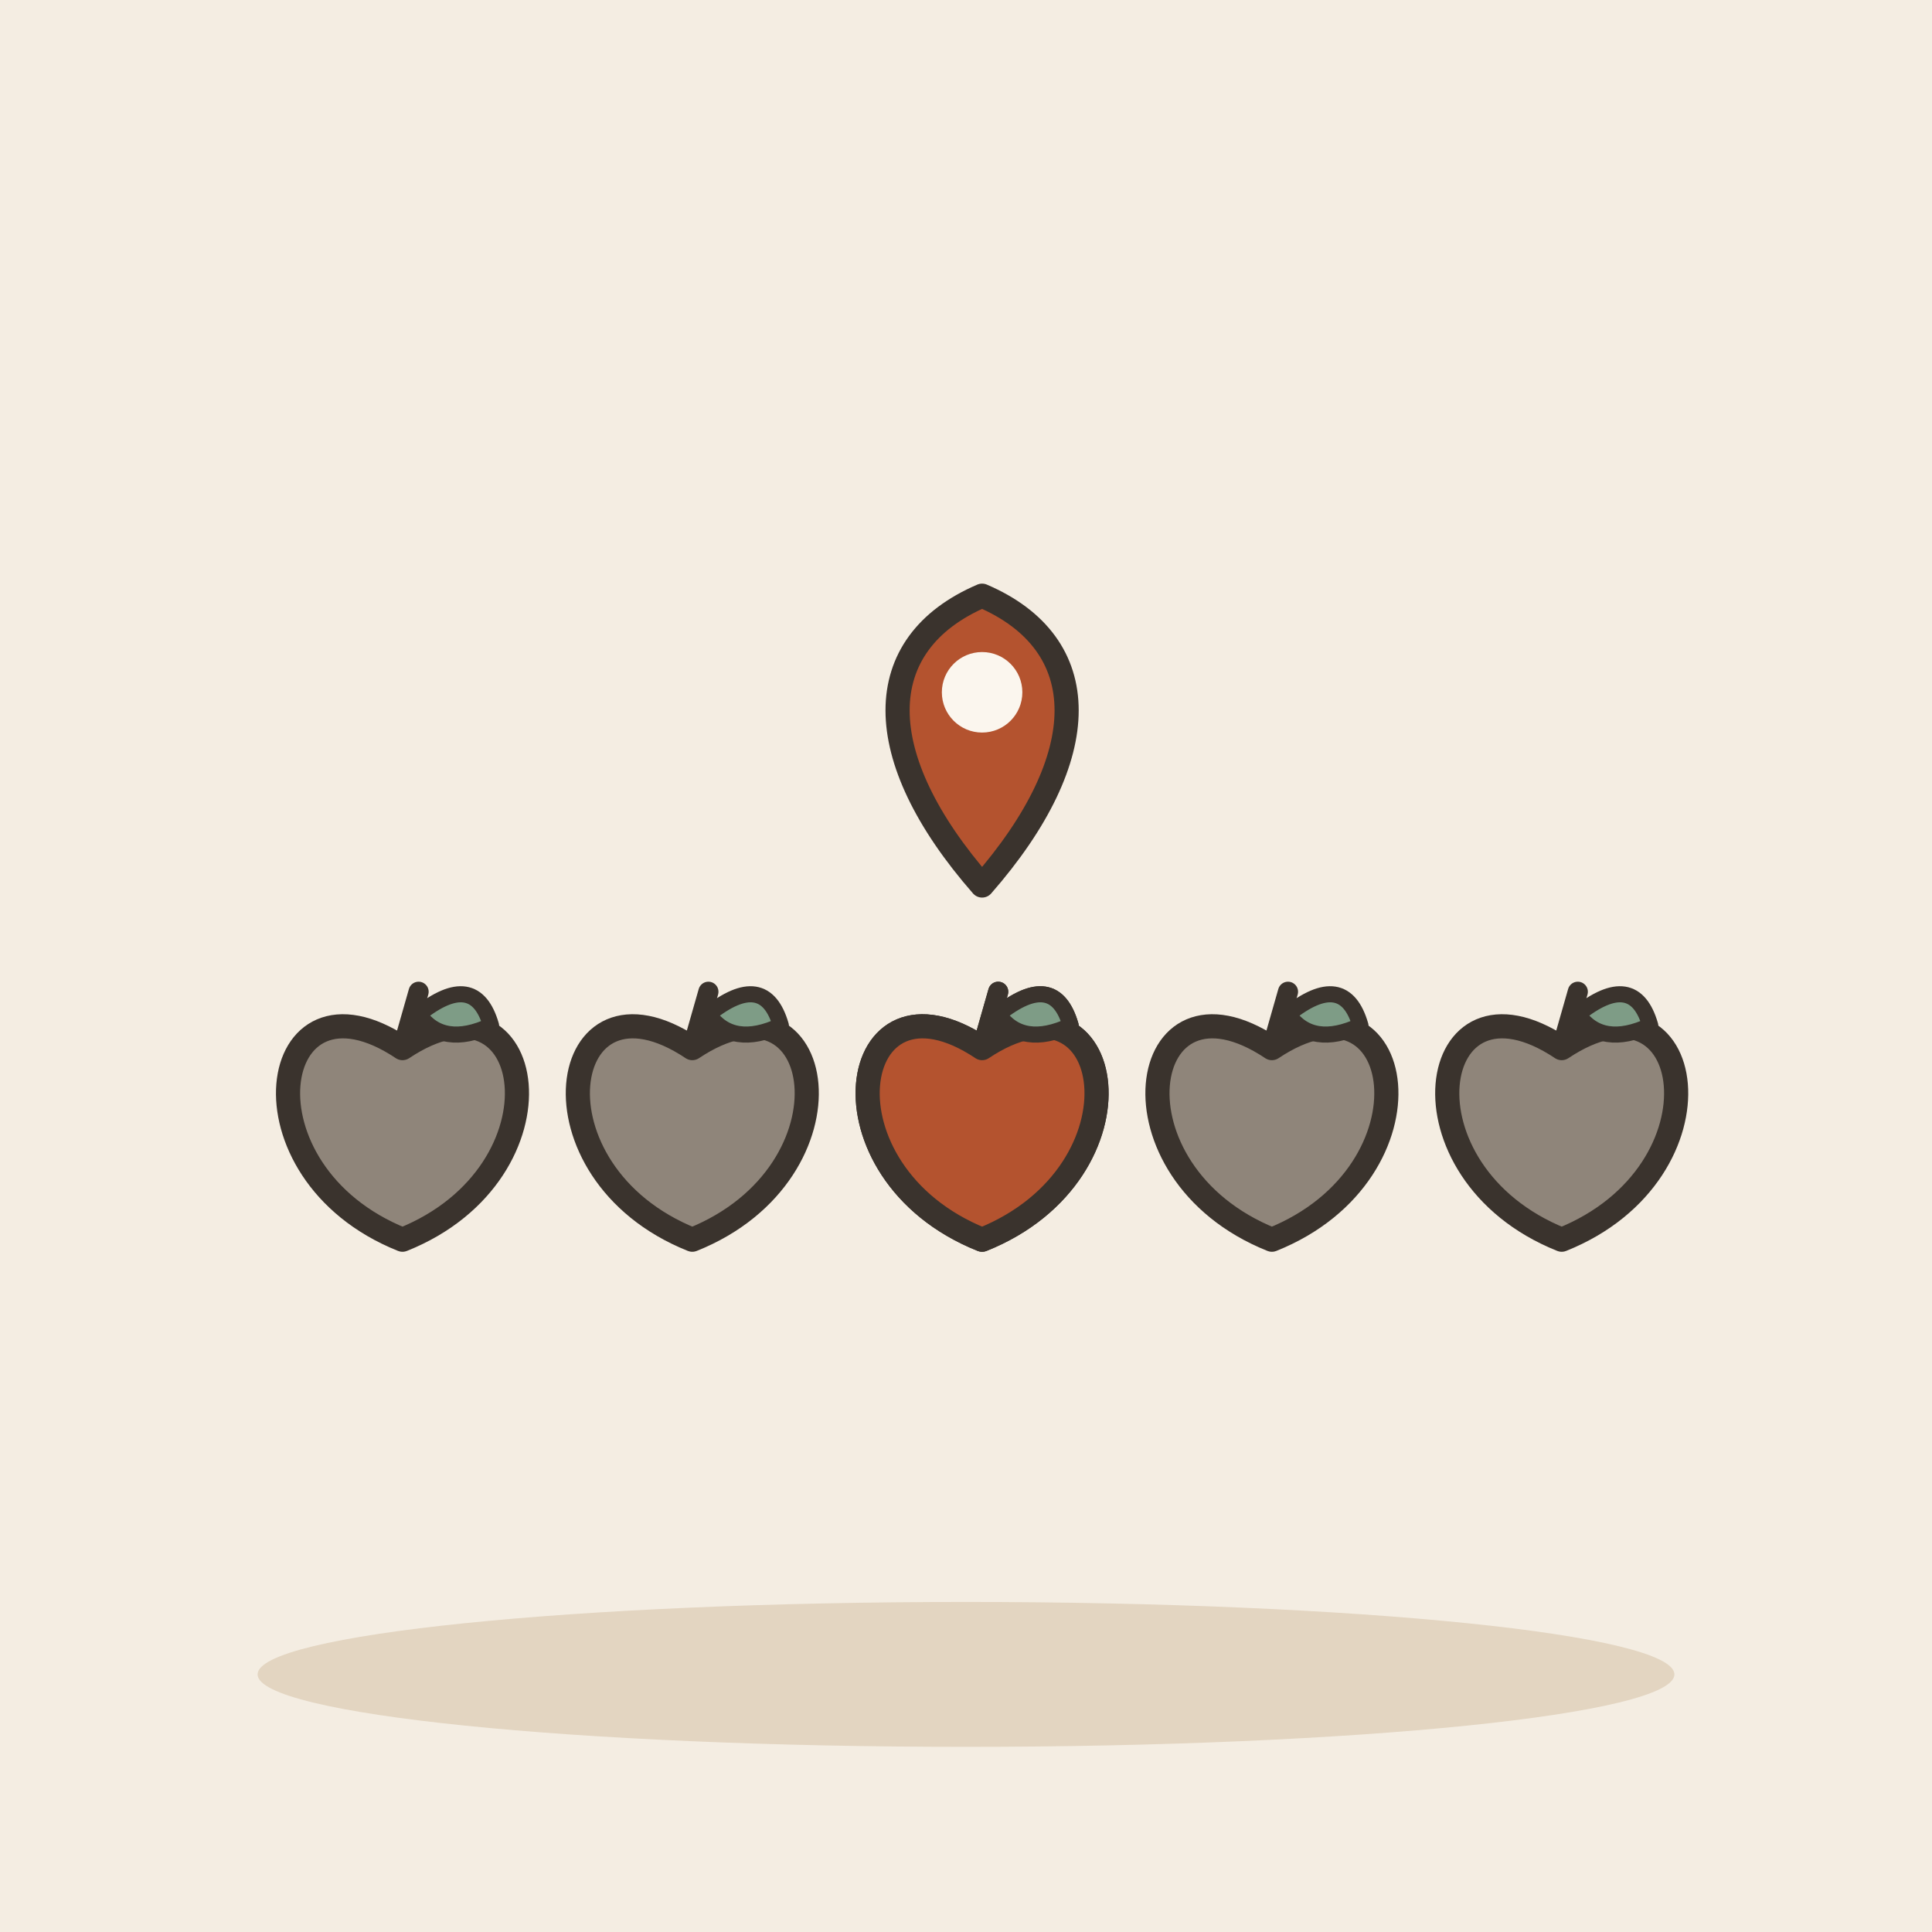
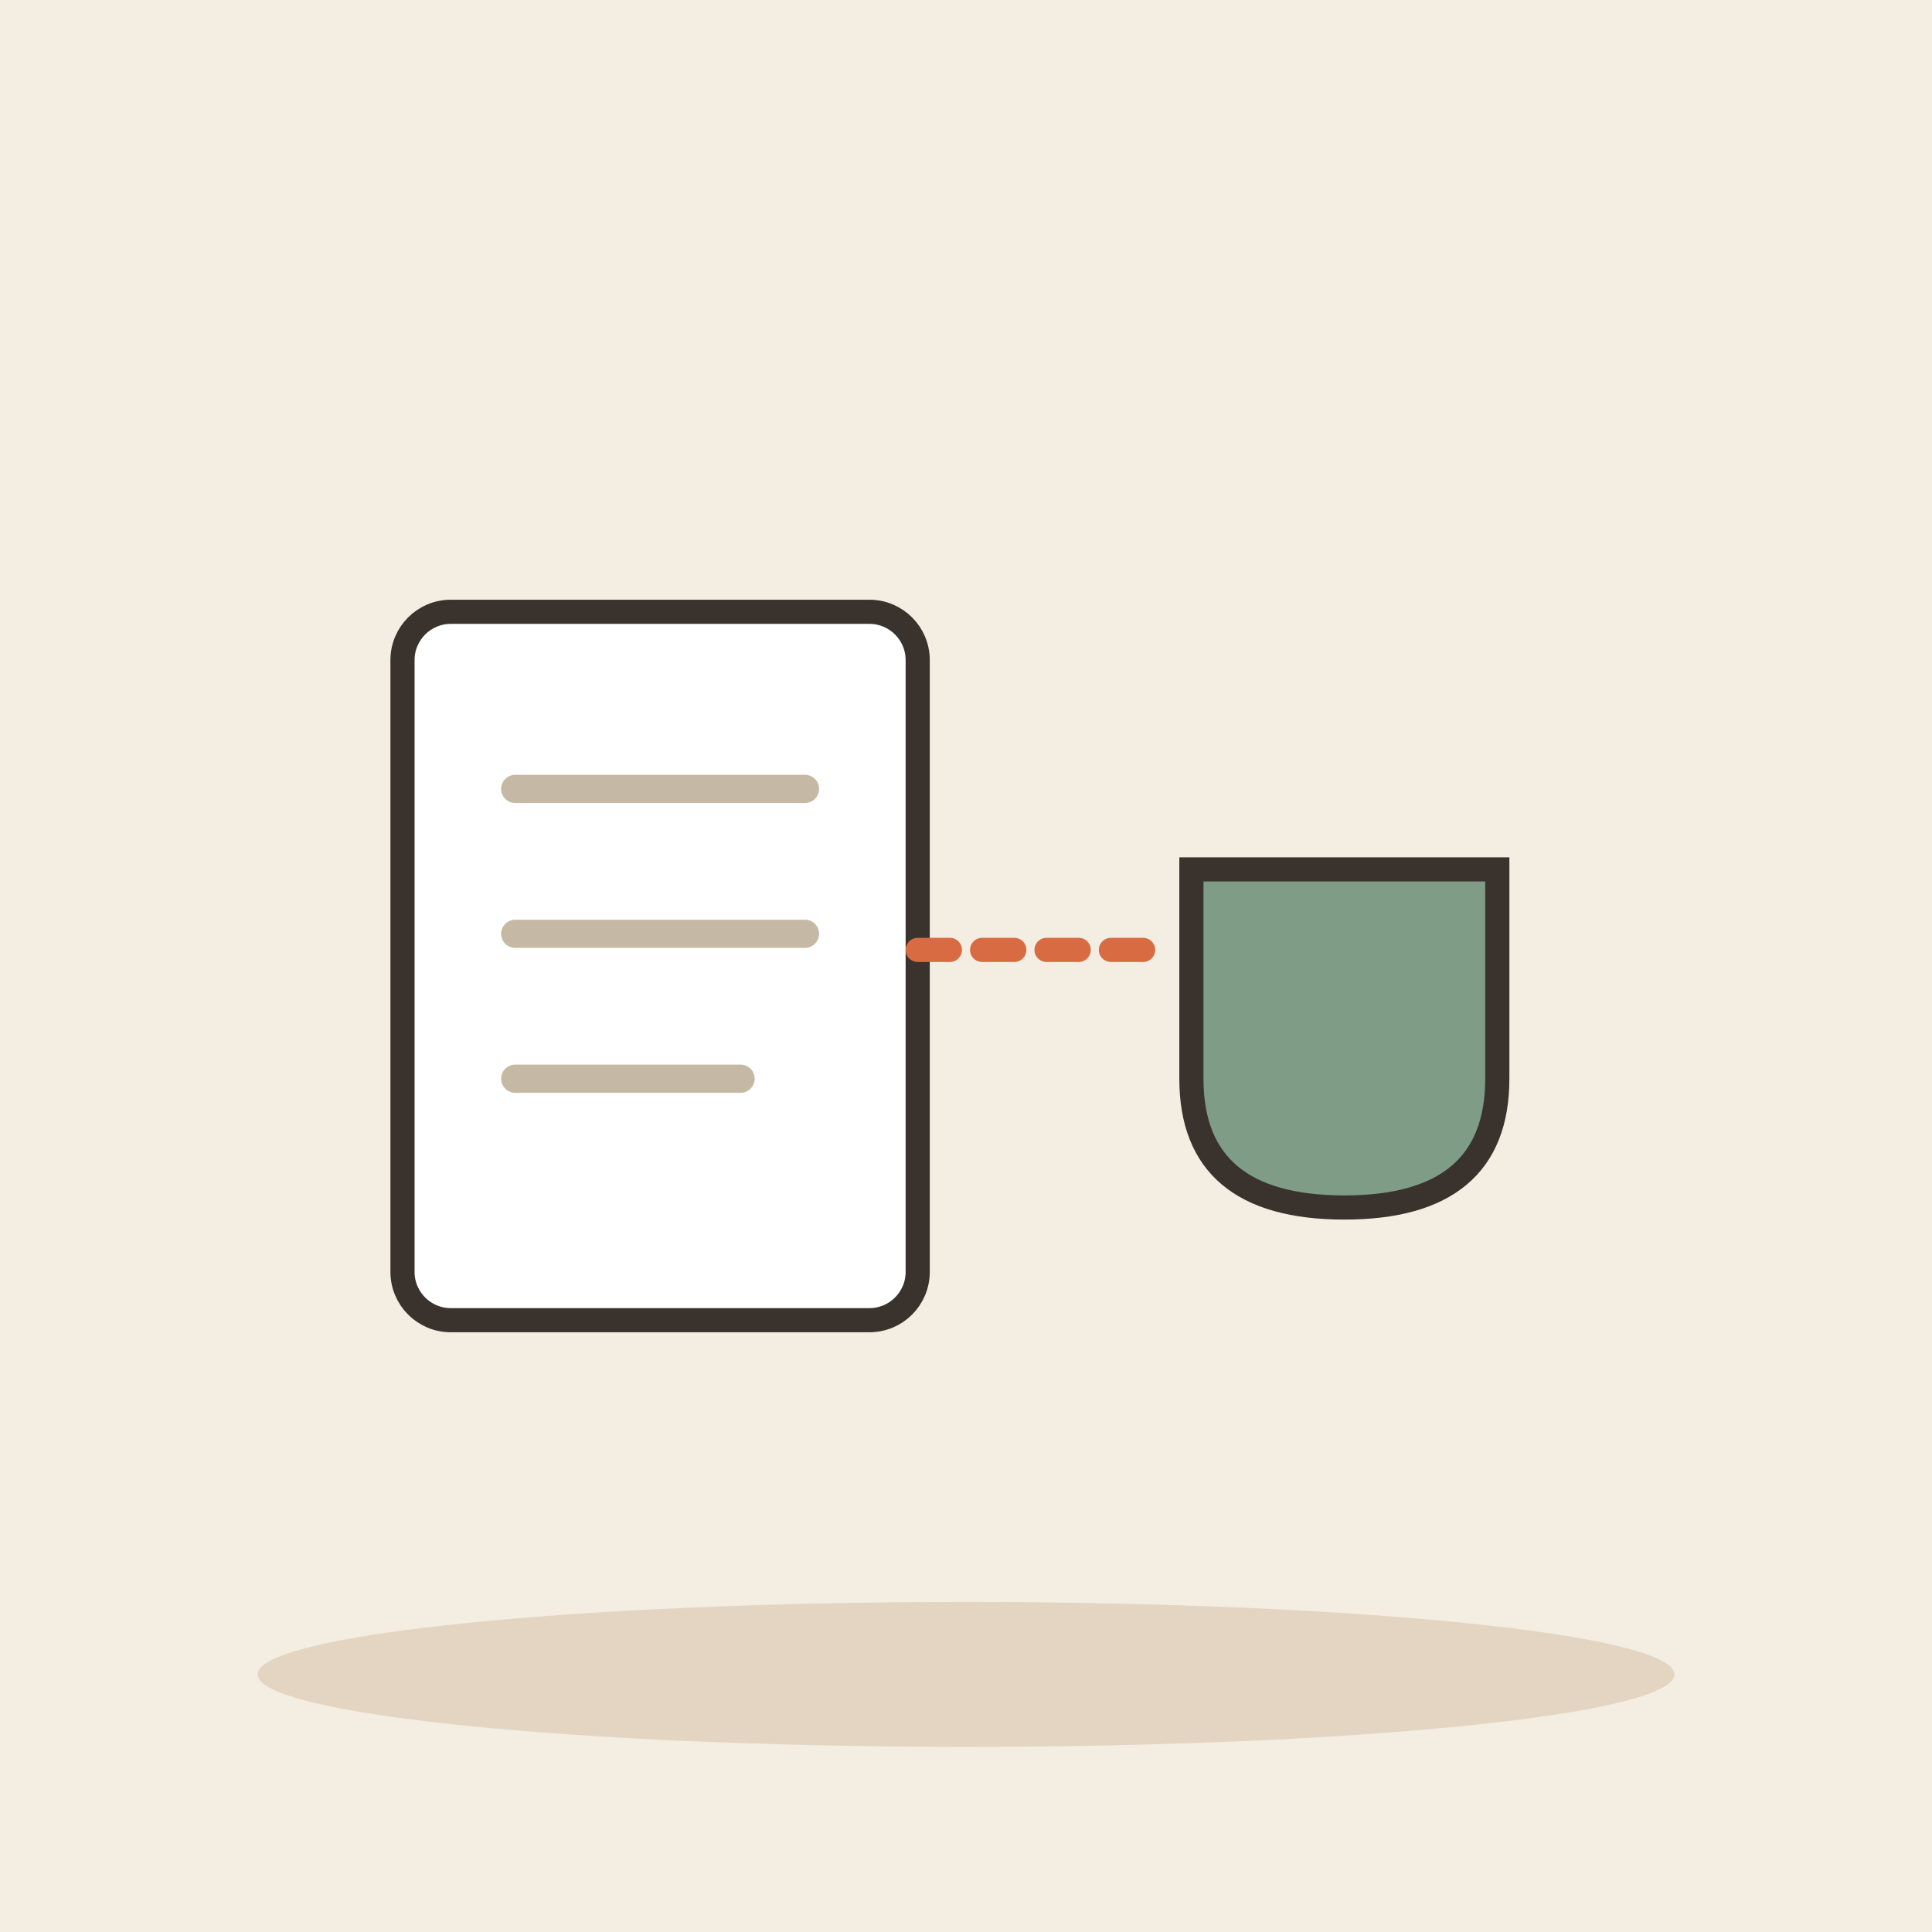
<svg xmlns="http://www.w3.org/2000/svg" viewBox="0 0 240 240" data-style="editorial">
  <rect width="240" height="240" fill="#F4EDE2" />
  <ellipse cx="120" cy="208" rx="88" ry="9" fill="#E3D5C1" />
-   <g transform="translate(50 140)">
-     <path d="M0 -9.8C16.8 -21 21 5.6 0 14C-21 5.6 -16.8 -21 0 -9.8Z" fill="#8F857A" stroke="#3A332D" stroke-width="3" stroke-linecap="round" stroke-linejoin="round" />
-     <path d="M0 -9.8L2 -16.8" stroke="#3A332D" stroke-width="2.5" stroke-linecap="round" fill="none" />
-     <path d="M2 -14Q9 -19.6 11 -12.6Q5 -9.8 2 -14Z" fill="#7E9C86" stroke="#3A332D" stroke-width="2" stroke-linecap="round" stroke-linejoin="round" />
-   </g>
-   <g transform="translate(86 140)">
-     <path d="M0 -9.8C16.8 -21 21 5.6 0 14C-21 5.6 -16.8 -21 0 -9.8Z" fill="#8F857A" stroke="#3A332D" stroke-width="3" stroke-linecap="round" stroke-linejoin="round" />
-     <path d="M0 -9.8L2 -16.8" stroke="#3A332D" stroke-width="2.5" stroke-linecap="round" fill="none" />
-     <path d="M2 -14Q9 -19.6 11 -12.6Q5 -9.8 2 -14Z" fill="#7E9C86" stroke="#3A332D" stroke-width="2" stroke-linecap="round" stroke-linejoin="round" />
-   </g>
-   <g transform="translate(122 140)">
-     <path d="M0 -9.8C16.8 -21 21 5.6 0 14C-21 5.6 -16.8 -21 0 -9.8Z" fill="#8F857A" stroke="#3A332D" stroke-width="3" stroke-linecap="round" stroke-linejoin="round" />
-     <path d="M0 -9.8L2 -16.8" stroke="#3A332D" stroke-width="2.5" stroke-linecap="round" fill="none" />
-     <path d="M2 -14Q9 -19.6 11 -12.6Q5 -9.8 2 -14Z" fill="#7E9C86" stroke="#3A332D" stroke-width="2" stroke-linecap="round" stroke-linejoin="round" />
-   </g>
-   <g transform="translate(158 140)">
-     <path d="M0 -9.8C16.8 -21 21 5.6 0 14C-21 5.6 -16.8 -21 0 -9.8Z" fill="#8F857A" stroke="#3A332D" stroke-width="3" stroke-linecap="round" stroke-linejoin="round" />
-     <path d="M0 -9.8L2 -16.8" stroke="#3A332D" stroke-width="2.5" stroke-linecap="round" fill="none" />
-     <path d="M2 -14Q9 -19.6 11 -12.6Q5 -9.8 2 -14Z" fill="#7E9C86" stroke="#3A332D" stroke-width="2" stroke-linecap="round" stroke-linejoin="round" />
-   </g>
-   <g transform="translate(194 140)">
-     <path d="M0 -9.8C16.8 -21 21 5.6 0 14C-21 5.6 -16.8 -21 0 -9.8Z" fill="#8F857A" stroke="#3A332D" stroke-width="3" stroke-linecap="round" stroke-linejoin="round" />
-     <path d="M0 -9.8L2 -16.8" stroke="#3A332D" stroke-width="2.5" stroke-linecap="round" fill="none" />
-     <path d="M2 -14Q9 -19.6 11 -12.6Q5 -9.8 2 -14Z" fill="#7E9C86" stroke="#3A332D" stroke-width="2" stroke-linecap="round" stroke-linejoin="round" />
-   </g>
-   <g transform="translate(122 140)">
-     <path d="M0 -9.8C16.8 -21 21 5.6 0 14C-21 5.6 -16.8 -21 0 -9.8Z" fill="#B4532F" stroke="#3A332D" stroke-width="3" stroke-linecap="round" stroke-linejoin="round" />
-     <path d="M0 -9.8L2 -16.8" stroke="#3A332D" stroke-width="2.5" stroke-linecap="round" fill="none" />
-     <path d="M2 -14Q9 -19.6 11 -12.6Q5 -9.8 2 -14Z" fill="#7E9C86" stroke="#3A332D" stroke-width="2" stroke-linecap="round" stroke-linejoin="round" />
-   </g>
-   <g transform="translate(122 110)">
-     <path d="M0 0C-14 -16 -14 -30 0 -36C14 -30 14 -16 0 0Z" fill="#B4532F" stroke="#3A332D" stroke-width="3" stroke-linecap="round" stroke-linejoin="round" />
-     <circle cx="0" cy="-24" r="5" fill="#FBF6EE" />
-   </g>
+   <rect x="50" y="76" width="64" height="88" rx="6" fill="#FFFFFF" stroke="#3A332D" stroke-width="3" />
+   <path d="M64 98 H100 M64 116 H100 M64 134 H92" stroke="#C5B9A5" stroke-width="3.5" stroke-linecap="round" />
+   <path d="M114 118 H144" stroke="#D96B43" stroke-width="3" stroke-dasharray="4 4" stroke-linecap="round" />
+   <path d="M148 108 H186 V134 Q186 150 167 150 Q148 150 148 134 Z" fill="#7E9C86" stroke="#3A332D" stroke-width="3" />
</svg>
